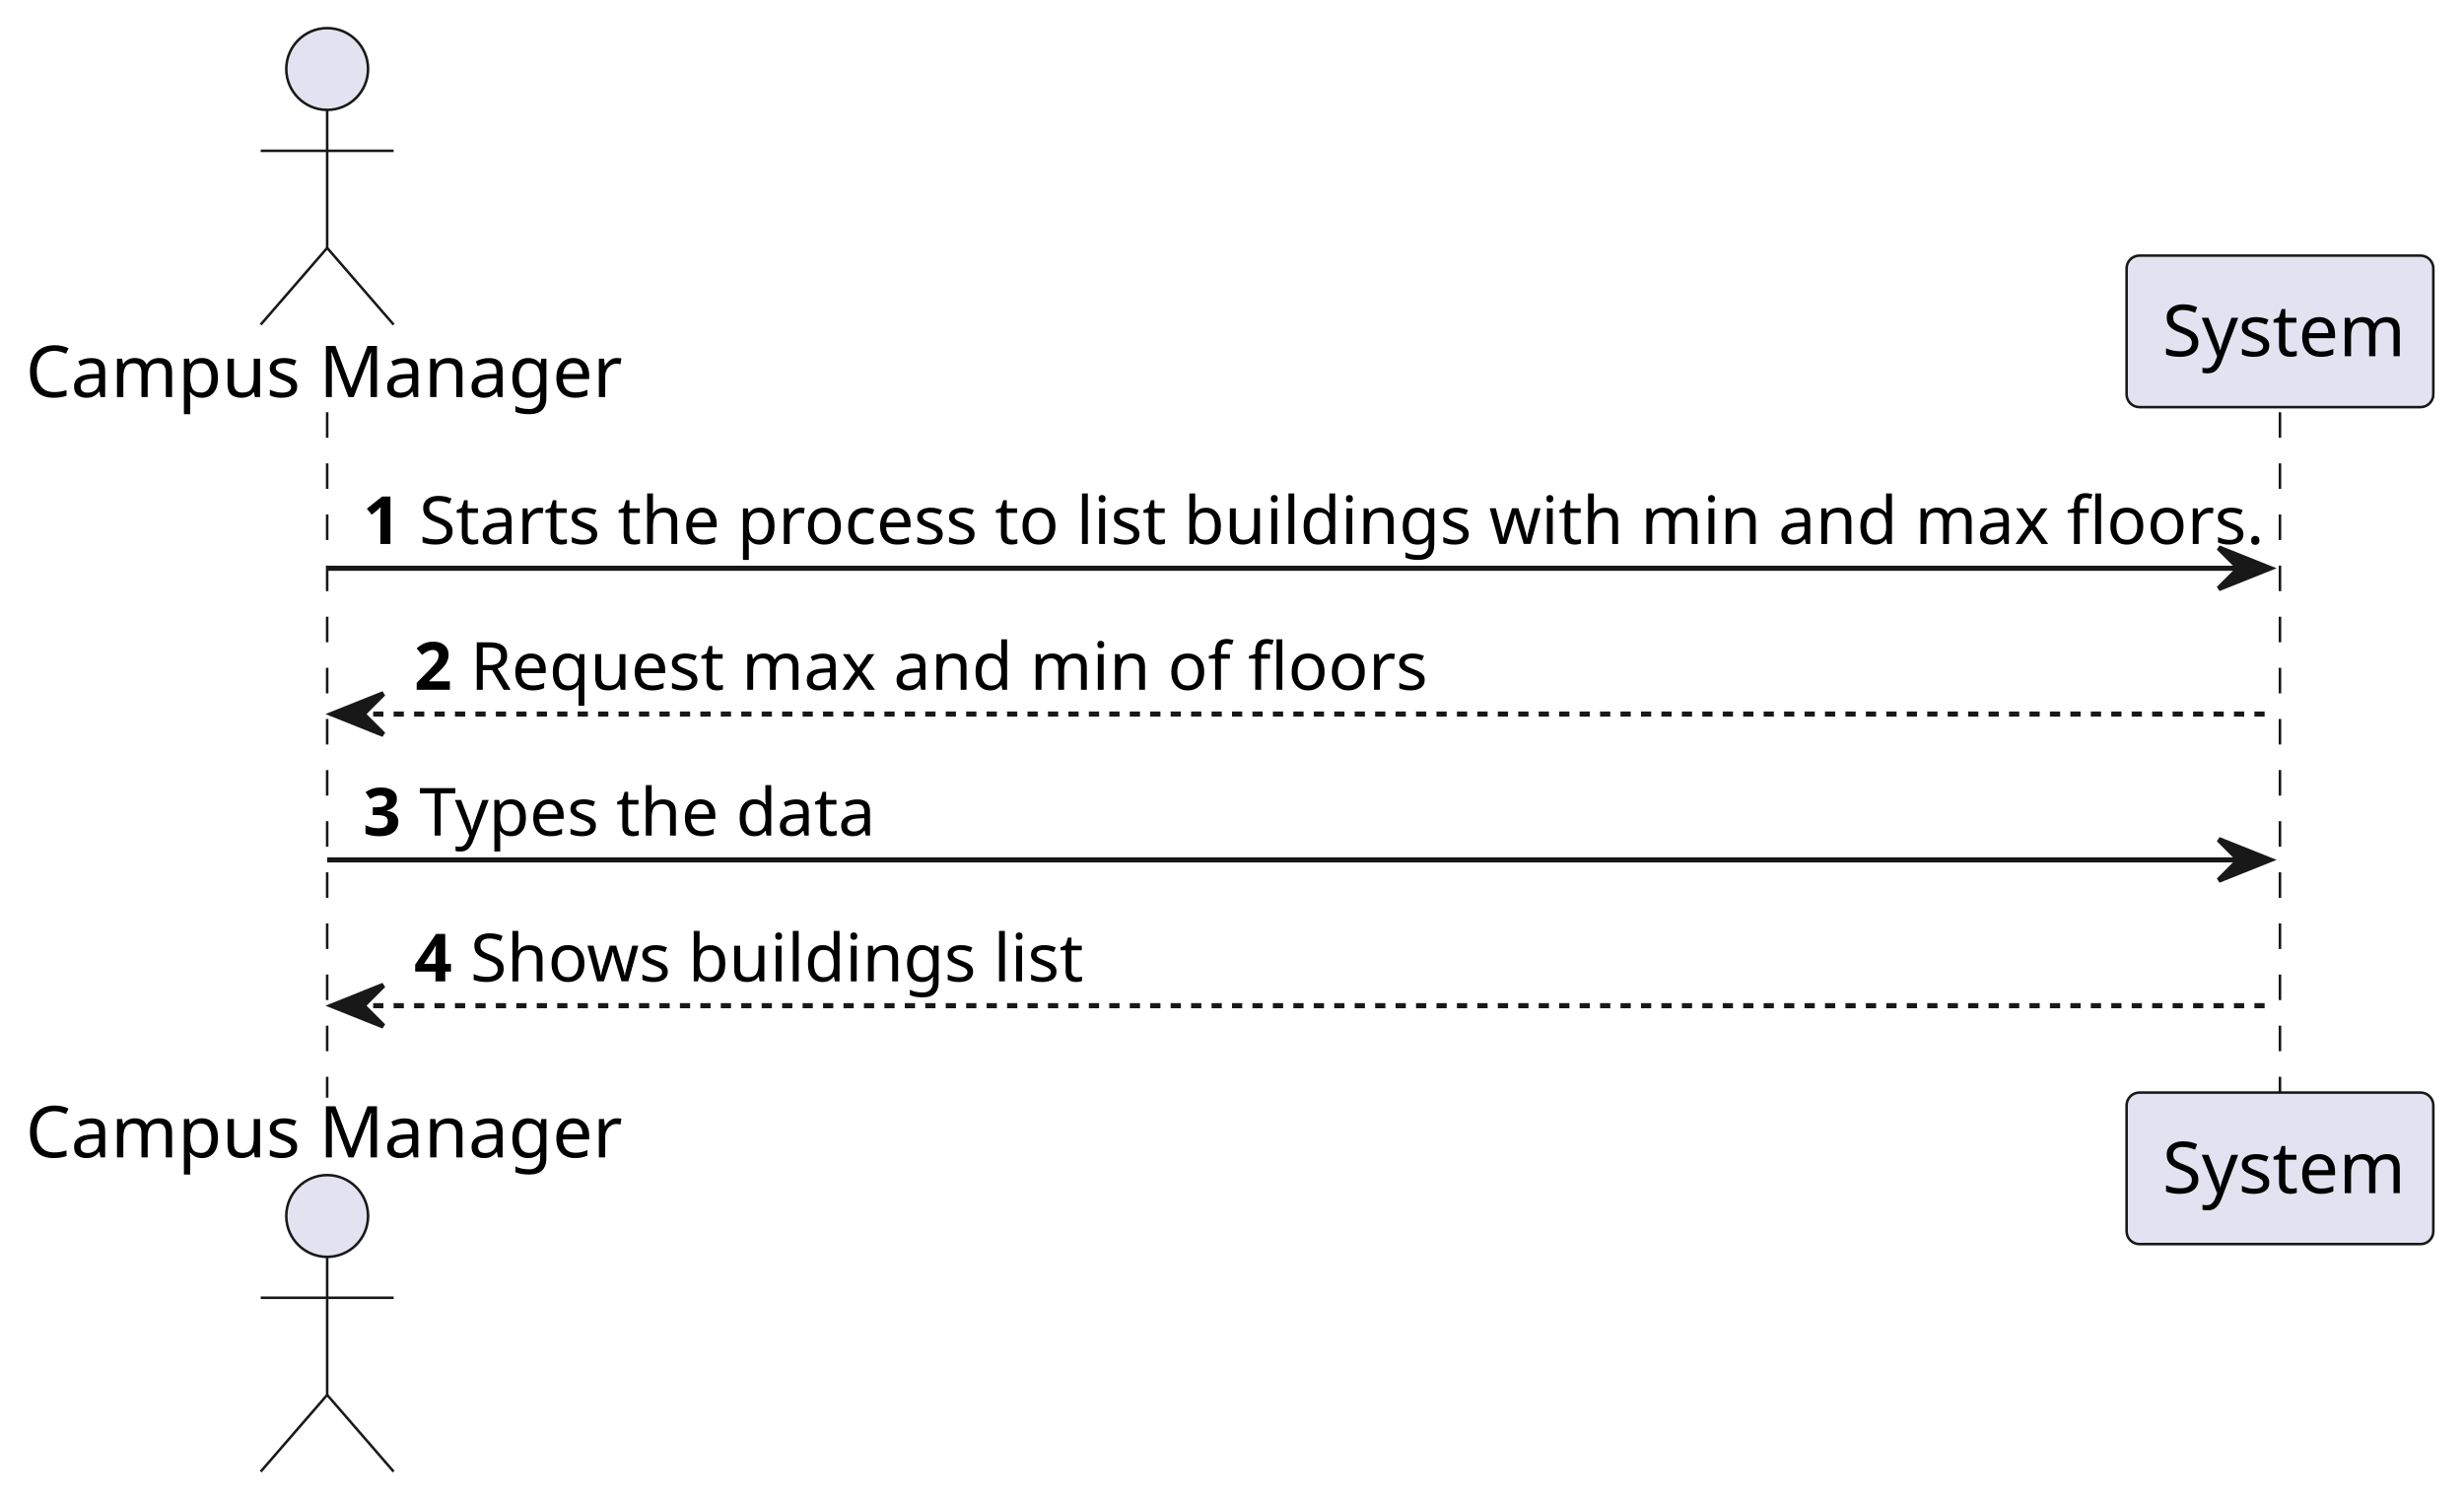
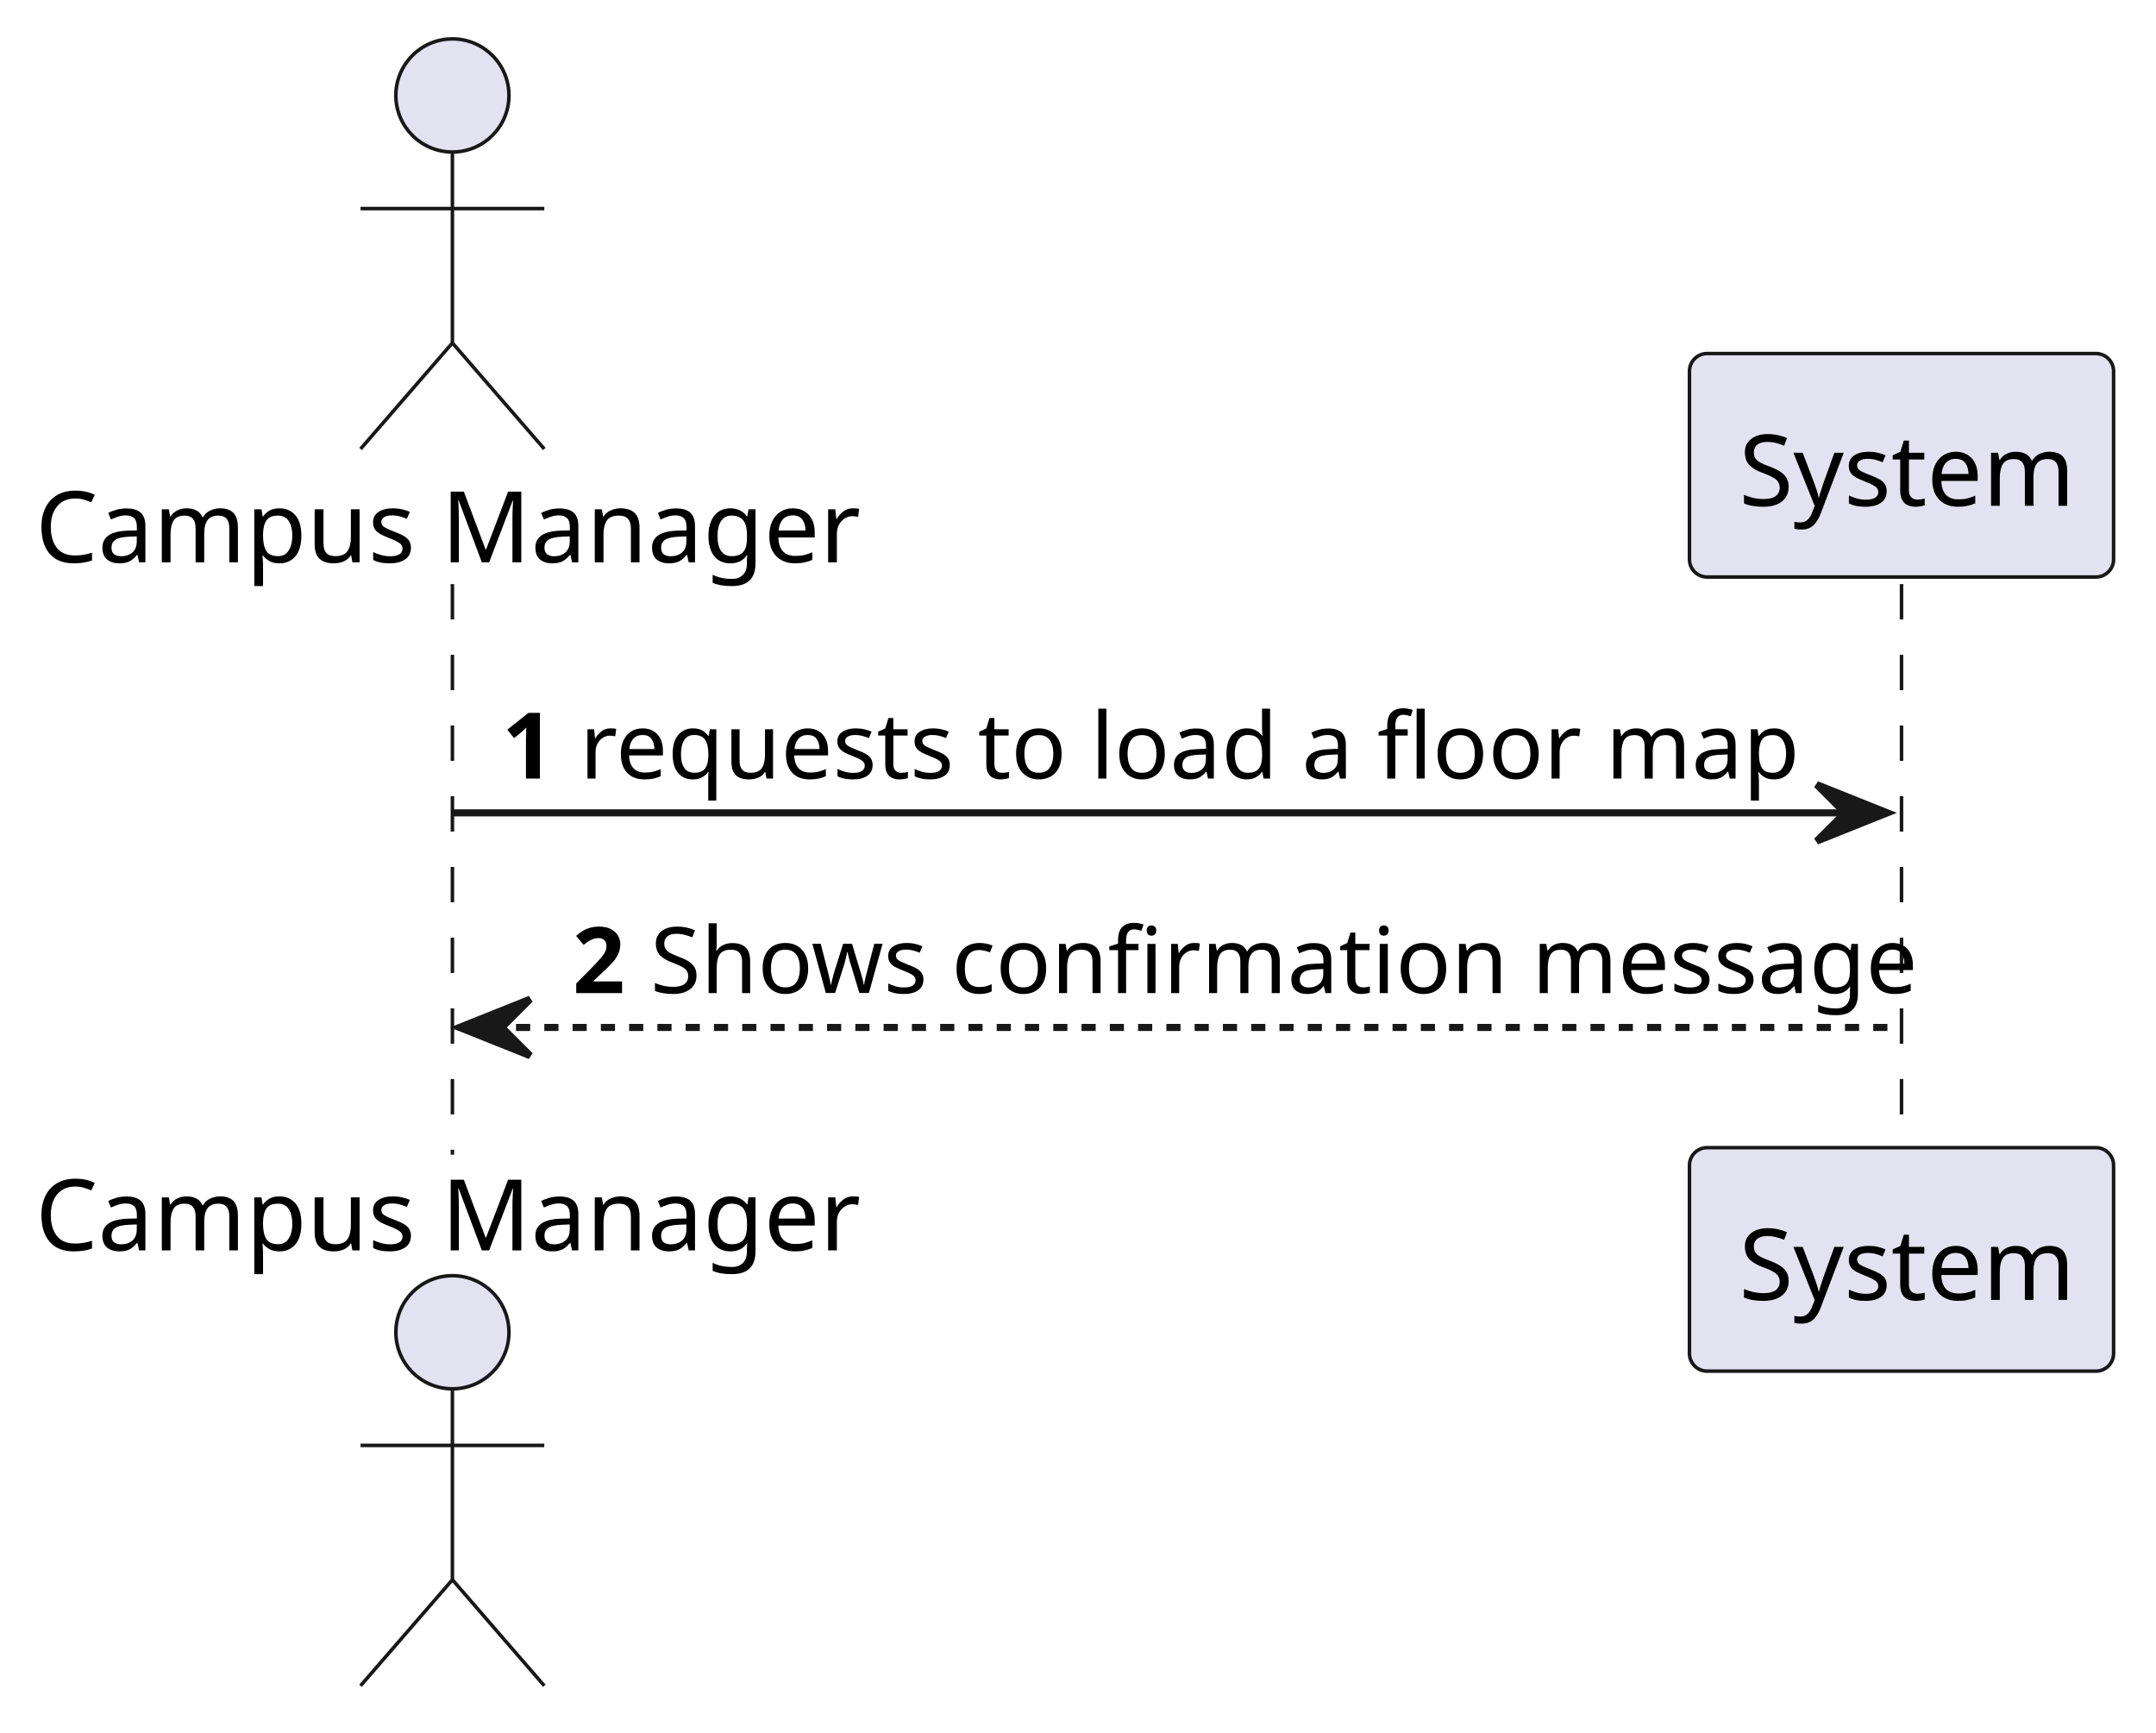
- <svg xmlns="http://www.w3.org/2000/svg" contentStyleType="text/css" height="294px" preserveAspectRatio="none" style="width:482px;height:294px;background:#FFFFFF;" version="1.1" viewBox="0 0 482 294" width="482px" zoomAndPan="magnify">
+ <svg xmlns="http://www.w3.org/2000/svg" contentStyleType="text/css" height="245px" preserveAspectRatio="none" style="width:305px;height:245px;background:#FFFFFF;" version="1.1" viewBox="0 0 305 245" width="305px" zoomAndPan="magnify">
  <defs />
  <g>
-     <line style="stroke:#181818;stroke-width:0.5;stroke-dasharray:5.0,5.0;" x1="64" x2="64" y1="80.641" y2="214.734" />
-     <line style="stroke:#181818;stroke-width:0.5;stroke-dasharray:5.0,5.0;" x1="446" x2="446" y1="80.641" y2="214.734" />
-     <text fill="#000000" font-family="sans-serif" font-size="14" lengthAdjust="spacing" textLength="112" x="5" y="77.674">Campus Manager</text>
+     <line style="stroke:#181818;stroke-width:0.5;stroke-dasharray:5.0,5.0;" x1="64" x2="64" y1="82.609" y2="163.312" />
+     <line style="stroke:#181818;stroke-width:0.5;stroke-dasharray:5.0,5.0;" x1="269" x2="269" y1="82.609" y2="163.312" />
+     <text fill="#000000" font-family="sans-serif" font-size="14" lengthAdjust="spacing" textLength="112" x="5" y="79.533">Campus Manager</text>
    <ellipse cx="64" cy="13.5" fill="#E2E2F0" rx="8" ry="8" style="stroke:#181818;stroke-width:0.5;" />
    <path d="M64,21.5 L64,48.5 M51,29.5 L77,29.5 M64,48.5 L51,63.5 M64,48.5 L77,63.5 " fill="none" style="stroke:#181818;stroke-width:0.5;" />
-     <text fill="#000000" font-family="sans-serif" font-size="14" lengthAdjust="spacing" textLength="112" x="5" y="226.408">Campus Manager</text>
-     <ellipse cx="64" cy="237.875" fill="#E2E2F0" rx="8" ry="8" style="stroke:#181818;stroke-width:0.5;" />
-     <path d="M64,245.875 L64,272.875 M51,253.875 L77,253.875 M64,272.875 L51,287.875 M64,272.875 L77,287.875 " fill="none" style="stroke:#181818;stroke-width:0.5;" />
-     <rect fill="#E2E2F0" height="29.641" rx="2.5" ry="2.5" style="stroke:#181818;stroke-width:0.5;" width="60" x="416" y="50" />
-     <text fill="#000000" font-family="sans-serif" font-size="14" lengthAdjust="spacing" textLength="46" x="423" y="69.674">System</text>
-     <rect fill="#E2E2F0" height="29.641" rx="2.5" ry="2.5" style="stroke:#181818;stroke-width:0.5;" width="60" x="416" y="213.734" />
-     <text fill="#000000" font-family="sans-serif" font-size="14" lengthAdjust="spacing" textLength="46" x="423" y="233.408">System</text>
-     <polygon fill="#181818" points="434,107.164,444,111.164,434,115.164,438,111.164" style="stroke:#181818;stroke-width:1.0;" />
-     <line style="stroke:#181818;stroke-width:1.0;" x1="64" x2="440" y1="111.164" y2="111.164" />
-     <text fill="#000000" font-family="sans-serif" font-size="13" font-weight="bold" lengthAdjust="spacing" textLength="7" x="71" y="106.409">1</text>
-     <text fill="#000000" font-family="sans-serif" font-size="13" lengthAdjust="spacing" textLength="347" x="82" y="106.409">Starts the process to  list buildings with min and max floors.</text>
-     <polygon fill="#181818" points="75,135.688,65,139.688,75,143.688,71,139.688" style="stroke:#181818;stroke-width:1.0;" />
-     <line style="stroke:#181818;stroke-width:1.0;stroke-dasharray:2.0,2.0;" x1="69" x2="445" y1="139.688" y2="139.688" />
-     <text fill="#000000" font-family="sans-serif" font-size="13" font-weight="bold" lengthAdjust="spacing" textLength="7" x="81" y="134.933">2</text>
-     <text fill="#000000" font-family="sans-serif" font-size="13" lengthAdjust="spacing" textLength="176" x="92" y="134.933">Request max and min of floors</text>
-     <polygon fill="#181818" points="434,164.211,444,168.211,434,172.211,438,168.211" style="stroke:#181818;stroke-width:1.0;" />
-     <line style="stroke:#181818;stroke-width:1.0;" x1="64" x2="440" y1="168.211" y2="168.211" />
-     <text fill="#000000" font-family="sans-serif" font-size="13" font-weight="bold" lengthAdjust="spacing" textLength="7" x="71" y="163.456">3</text>
-     <text fill="#000000" font-family="sans-serif" font-size="13" lengthAdjust="spacing" textLength="86" x="82" y="163.456">Types the data</text>
-     <polygon fill="#181818" points="75,192.734,65,196.734,75,200.734,71,196.734" style="stroke:#181818;stroke-width:1.0;" />
-     <line style="stroke:#181818;stroke-width:1.0;stroke-dasharray:2.0,2.0;" x1="69" x2="445" y1="196.734" y2="196.734" />
-     <text fill="#000000" font-family="sans-serif" font-size="13" font-weight="bold" lengthAdjust="spacing" textLength="7" x="81" y="191.98">4</text>
-     <text fill="#000000" font-family="sans-serif" font-size="13" lengthAdjust="spacing" textLength="115" x="92" y="191.98">Shows buildings list</text>
+     <text fill="#000000" font-family="sans-serif" font-size="14" lengthAdjust="spacing" textLength="112" x="5" y="176.846">Campus Manager</text>
+     <ellipse cx="64" cy="188.422" fill="#E2E2F0" rx="8" ry="8" style="stroke:#181818;stroke-width:0.5;" />
+     <path d="M64,196.422 L64,223.422 M51,204.422 L77,204.422 M64,223.422 L51,238.422 M64,223.422 L77,238.422 " fill="none" style="stroke:#181818;stroke-width:0.5;" />
+     <rect fill="#E2E2F0" height="31.609" rx="2.5" ry="2.5" style="stroke:#181818;stroke-width:0.5;" width="60" x="239" y="50" />
+     <text fill="#000000" font-family="sans-serif" font-size="14" lengthAdjust="spacing" textLength="46" x="246" y="71.533">System</text>
+     <rect fill="#E2E2F0" height="31.609" rx="2.5" ry="2.5" style="stroke:#181818;stroke-width:0.5;" width="60" x="239" y="162.312" />
+     <text fill="#000000" font-family="sans-serif" font-size="14" lengthAdjust="spacing" textLength="46" x="246" y="183.846">System</text>
+     <polygon fill="#181818" points="257,110.961,267,114.961,257,118.961,261,114.961" style="stroke:#181818;stroke-width:1.0;" />
+     <line style="stroke:#181818;stroke-width:1.0;" x1="64" x2="263" y1="114.961" y2="114.961" />
+     <text fill="#000000" font-family="sans-serif" font-size="13" font-weight="bold" lengthAdjust="spacing" textLength="7" x="71" y="110.105">1</text>
+     <text fill="#000000" font-family="sans-serif" font-size="13" lengthAdjust="spacing" textLength="161" x="82" y="110.105">requests to load a floor map</text>
+     <polygon fill="#181818" points="75,141.312,65,145.312,75,149.312,71,145.312" style="stroke:#181818;stroke-width:1.0;" />
+     <line style="stroke:#181818;stroke-width:1.0;stroke-dasharray:2.0,2.0;" x1="69" x2="268" y1="145.312" y2="145.312" />
+     <text fill="#000000" font-family="sans-serif" font-size="13" font-weight="bold" lengthAdjust="spacing" textLength="7" x="81" y="140.456">2</text>
+     <text fill="#000000" font-family="sans-serif" font-size="13" lengthAdjust="spacing" textLength="170" x="92" y="140.456">Shows confirmation message</text>
  </g>
</svg>
